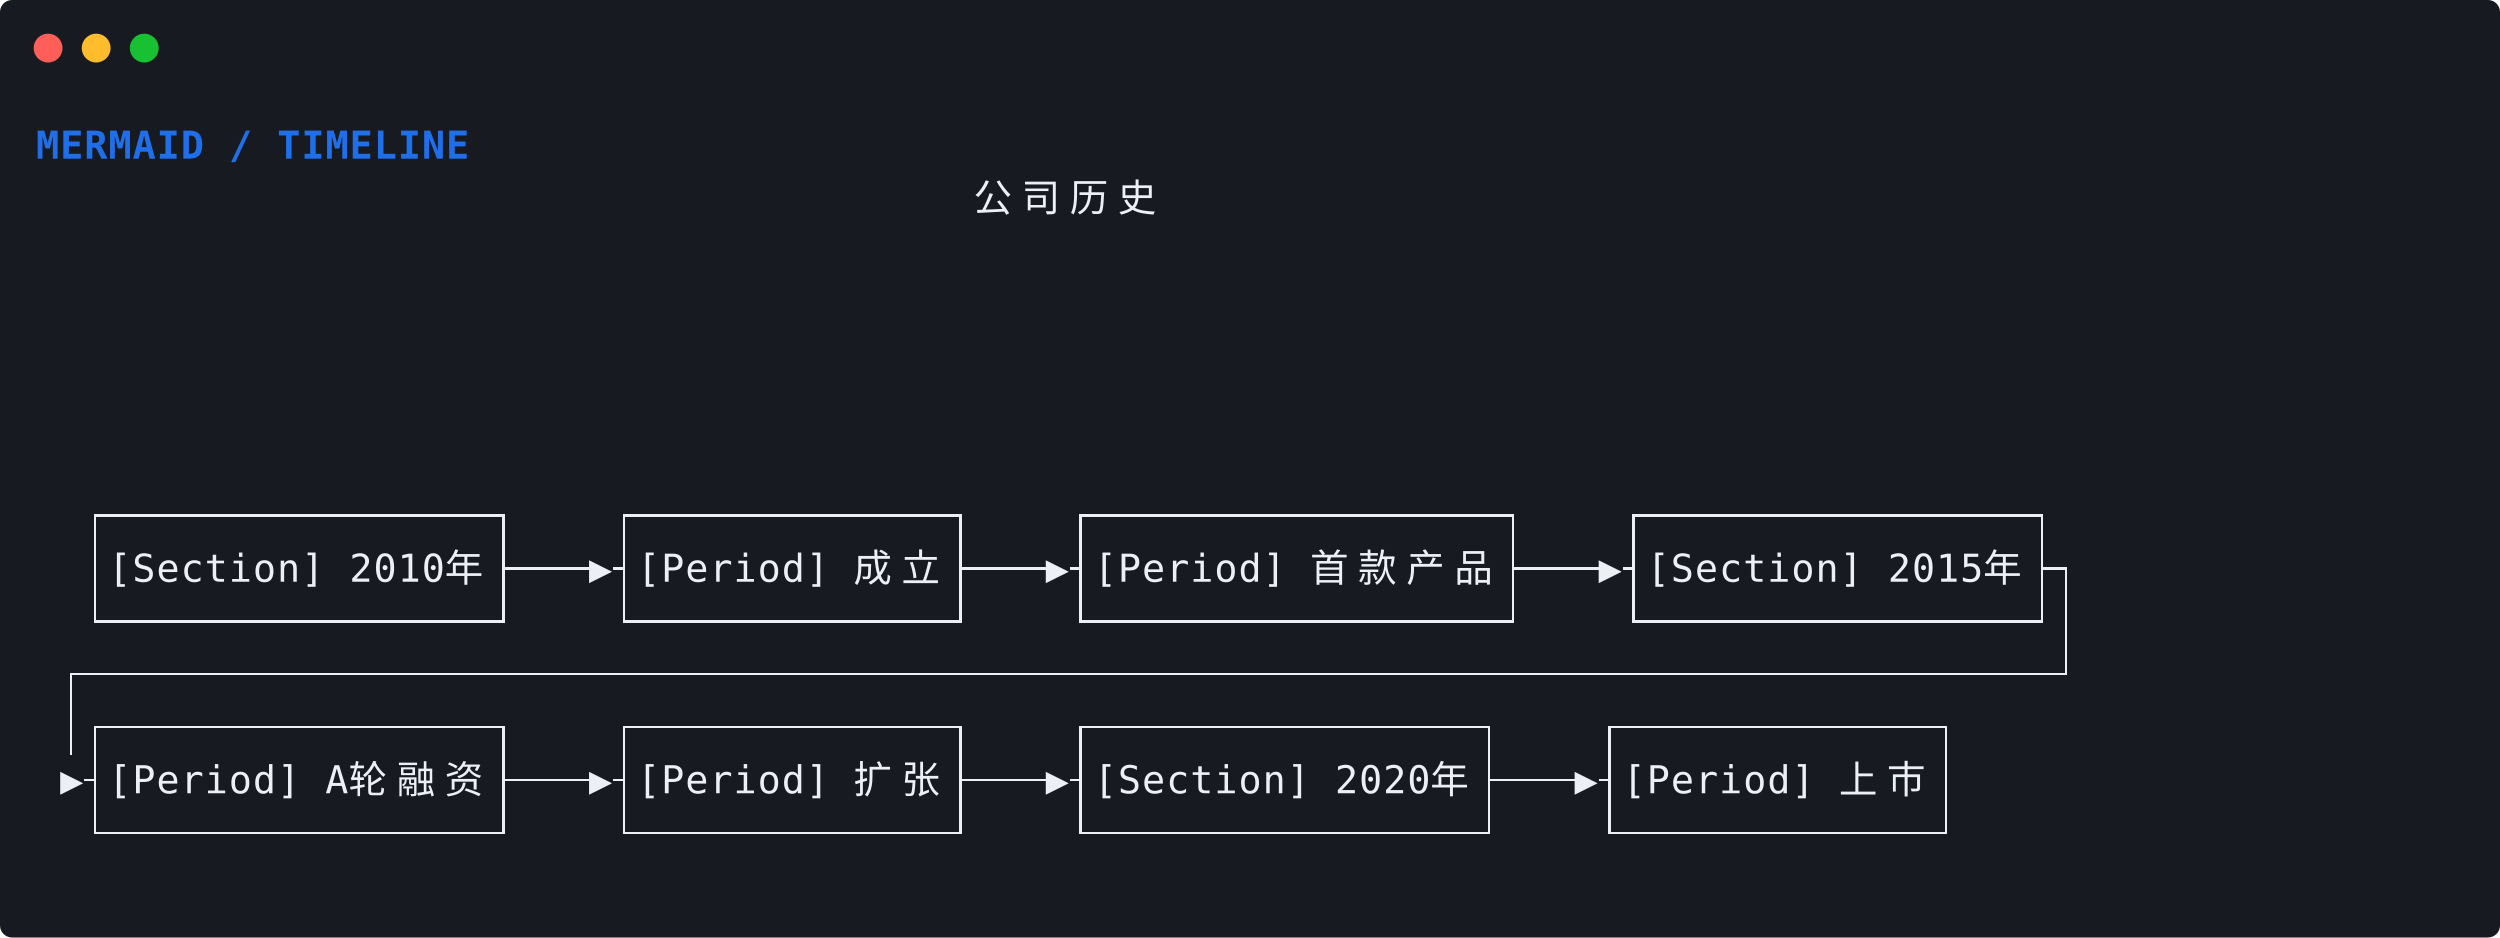
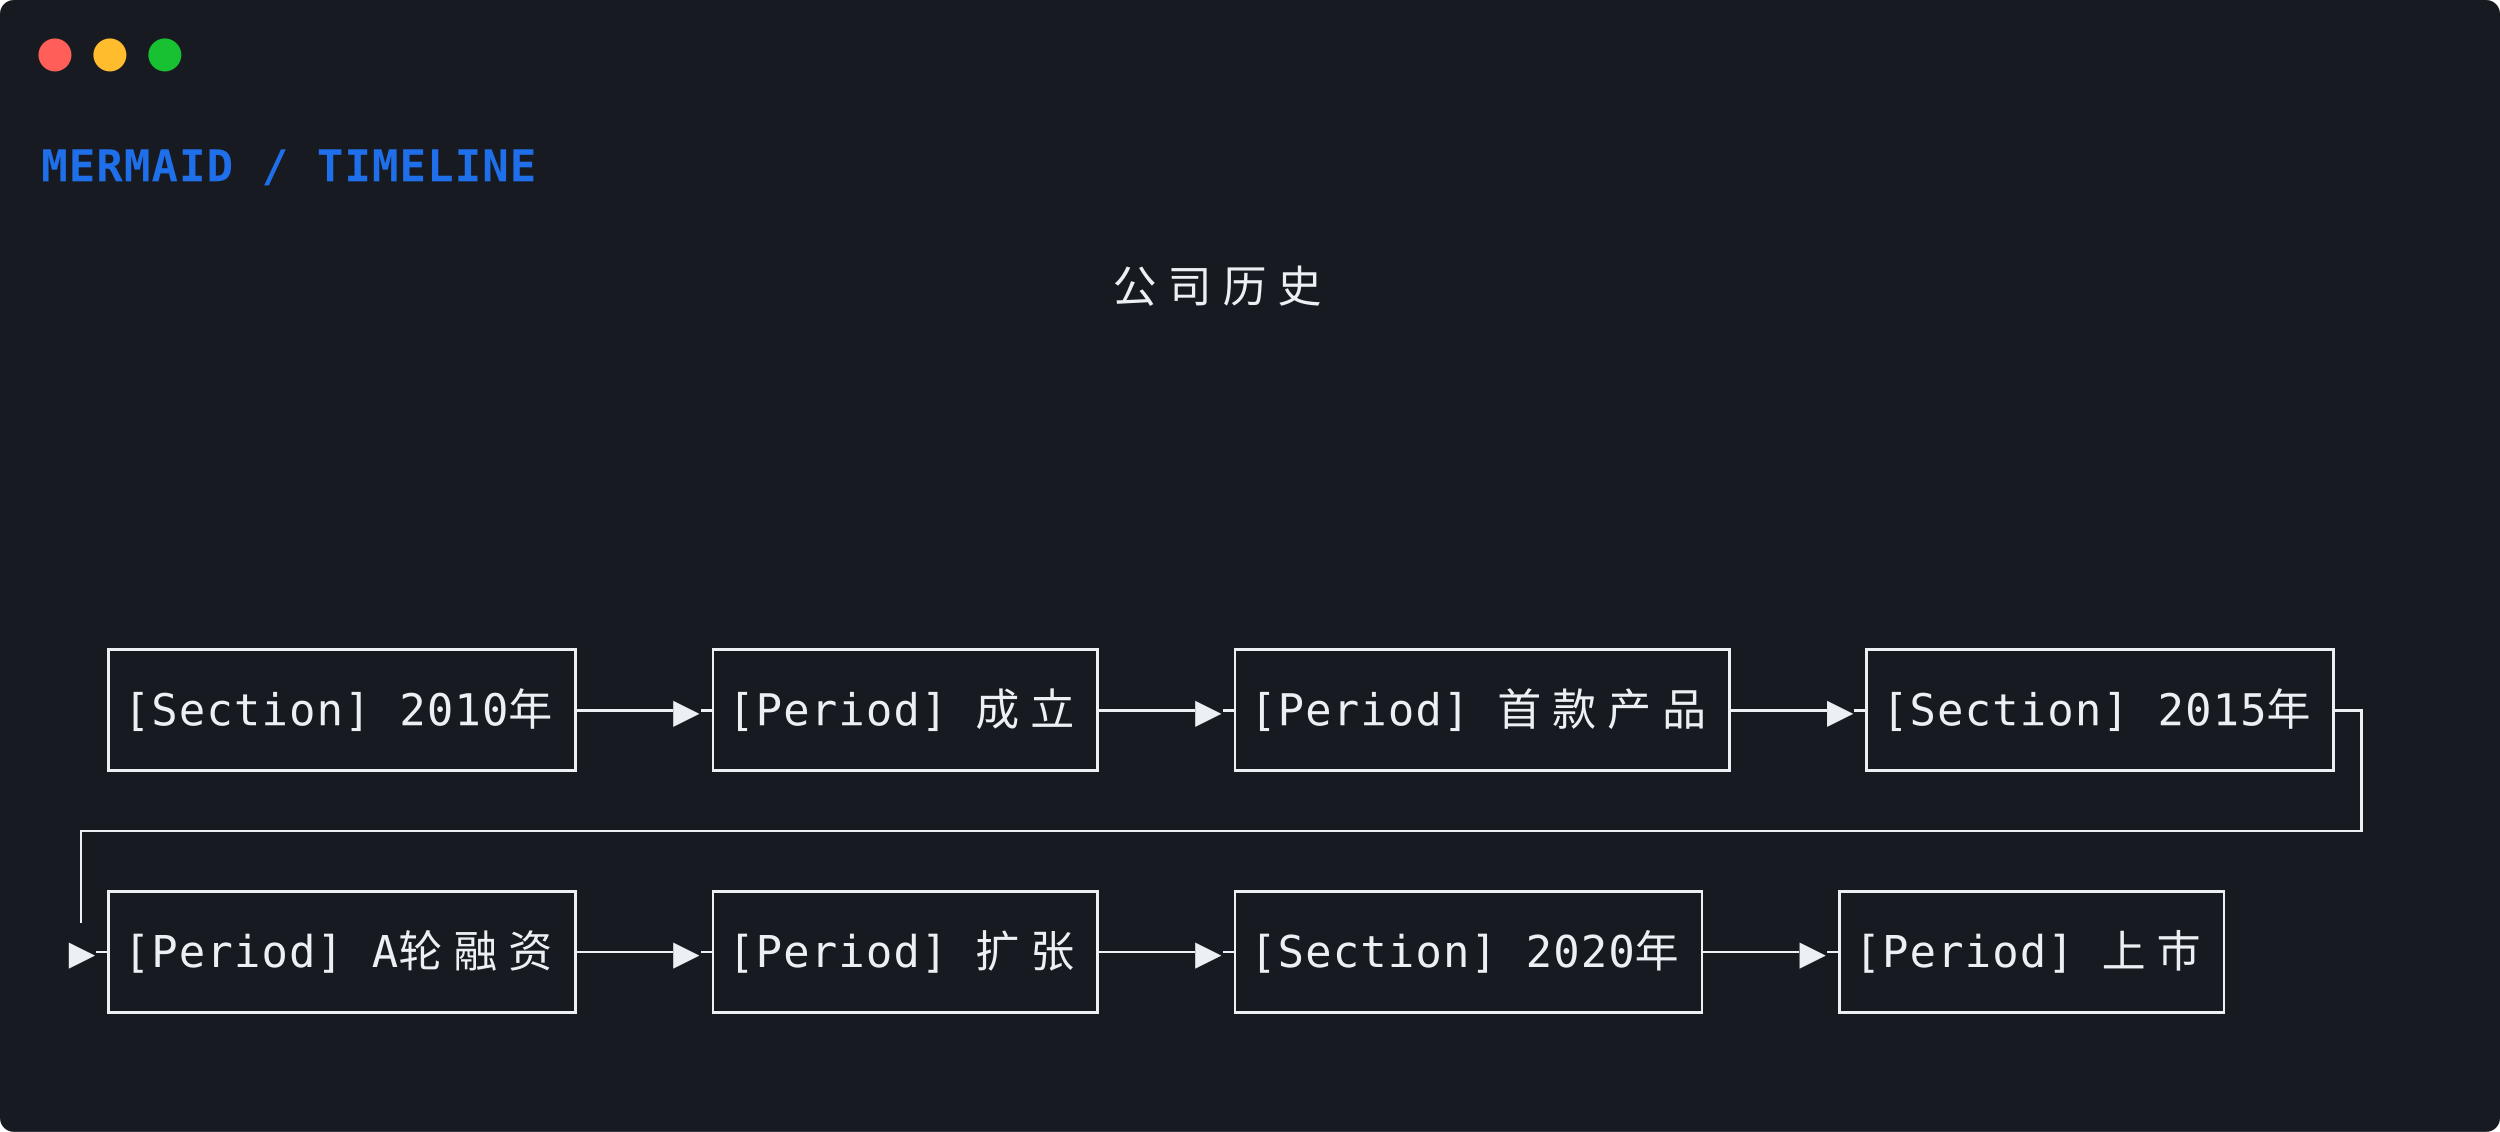
- <svg xmlns="http://www.w3.org/2000/svg" width="1040" height="390" viewBox="0 0 1040 390">
-   <rect width="1040" height="390" rx="5" fill="#171b21" />
+ <svg xmlns="http://www.w3.org/2000/svg" width="910" height="412" viewBox="0 0 910 412">
+   <rect width="910" height="412" rx="5" fill="#171b21" />
  <circle cx="20" cy="20" r="6" fill="#ff5f58" />
  <circle cx="40" cy="20" r="6" fill="#ffbd2e" />
  <circle cx="60" cy="20" r="6" fill="#18c132" />
-   <svg x="15" y="50" width="1000" height="330" viewBox="0 0 1000 330" overflow="hidden">
+   <svg x="15" y="50" width="870" height="352" viewBox="0 0 870 352" overflow="hidden">
    <style>.s0{fill:#1f6feb;font-weight:700}text{white-space:pre;font-kerning:none;font-variant-ligatures:none;font-synthesis:none;font-optical-sizing:none;-webkit-font-smoothing:antialiased;text-rendering:optimizeLegibility;text-decoration-skip-ink:none;text-decoration-thickness:1px;text-underline-offset:2px;letter-spacing:0.4px}</style>
    <g font-family="'JetBrains Mono','Fira Code','SF Mono',Menlo,Consolas,'DejaVu Sans Mono','Liberation Mono','Symbols Nerd Font Mono','Symbols Nerd Font','Powerline Symbols','Apple Symbols','Segoe UI Symbol','Noto Sans Symbols 2','Noto Sans Symbols','Apple Color Emoji','Segoe UI Emoji','Noto Color Emoji',monospace" font-size="16" fill="#eceff4" shape-rendering="crispEdges">
      <defs>
        <g id="c">
          <rect width="10" height="22" fill="#6a737d" />
        </g>
      </defs>
      <g class="r">
        <g transform="translate(0 0)">
          <g transform="translate(0 0)">
            <text y="16" class="s0">MERMAID / TIMELINE</text>
          </g>
-           <g transform="translate(0 22)">
+           <g transform="translate(0 44)">
            <text x="390" y="16">公</text>
            <text x="410" y="16">司</text>
            <text x="430" y="16">历</text>
            <text x="450" y="16">史</text>
          </g>
-           <g transform="translate(0 154)">
+           <g transform="translate(0 176)">
            <path d="M24 10h6v1H24M24 10h1v12H24M30 10h160v1H30M190 10h5v1H190M194 10h1v12H194M244 10h6v1H244M244 10h1v12H244M250 10h130v1H250M380 10h5v1H380M384 10h1v12H384M434 10h6v1H434M434 10h1v12H434M440 10h170v1H440M610 10h5v1H610M614 10h1v12H614M664 10h6v1H664M664 10h1v12H664M670 10h160v1H670M830 10h5v1H830M834 10h1v12H834" />
          </g>
-           <g transform="translate(0 176)">
+           <g transform="translate(0 198)">
            <path d="M24 0h1v22H24M194 10h6v1H194M194 0h1v22H194M200 10h30v1H200M240 10h5v1H240M244 0h1v22H244M384 10h6v1H384M384 0h1v22H384M390 10h30v1H390M430 10h5v1H430M434 0h1v22H434M614 10h6v1H614M614 0h1v22H614M620 10h30v1H620M660 10h5v1H660M664 0h1v22H664M834 10h6v1H834M834 0h1v22H834M840 10h5v1H840M844 10h1v12H844" />
            <text x="30" y="16">[Section] 2010</text>
            <text x="170" y="16">年</text>
            <text x="230" y="16">▶</text>
            <text x="250" y="16">[Period]</text>
            <text x="340" y="16">成</text>
            <text x="360" y="16">立</text>
            <text x="420" y="16">▶</text>
            <text x="440" y="16">[Period]</text>
            <text x="530" y="16">首</text>
            <text x="550" y="16">款</text>
            <text x="570" y="16">产</text>
            <text x="590" y="16">品</text>
            <text x="650" y="16">▶</text>
            <text x="670" y="16">[Section] 2015</text>
            <text x="810" y="16">年</text>
          </g>
-           <g transform="translate(0 198)">
+           <g transform="translate(0 220)">
            <path d="M24 10h6v1H24M24 0h1v11H24M30 10h160v1H30M190 10h5v1H190M194 0h1v11H194M244 10h6v1H244M244 0h1v11H244M250 10h130v1H250M380 10h5v1H380M384 0h1v11H384M434 10h6v1H434M434 0h1v11H434M440 10h170v1H440M610 10h5v1H610M614 0h1v11H614M664 10h6v1H664M664 0h1v11H664M670 10h160v1H670M830 10h5v1H830M834 0h1v11H834M844 0h1v22H844" />
          </g>
-           <g transform="translate(0 220)">
+           <g transform="translate(0 242)">
            <path d="M14 10h6v1H14M14 10h1v12H14M20 10h820v1H20M840 10h5v1H840M844 0h1v11H844" />
          </g>
-           <g transform="translate(0 242)">
+           <g transform="translate(0 264)">
            <path d="M14 0h1v22H14M24 10h6v1H24M24 10h1v12H24M30 10h160v1H30M190 10h5v1H190M194 10h1v12H194M244 10h6v1H244M244 10h1v12H244M250 10h130v1H250M380 10h5v1H380M384 10h1v12H384M434 10h6v1H434M434 10h1v12H434M440 10h160v1H440M600 10h5v1H600M604 10h1v12H604M654 10h6v1H654M654 10h1v12H654M660 10h130v1H660M790 10h5v1H790M794 10h1v12H794" />
          </g>
-           <g transform="translate(0 264)">
+           <g transform="translate(0 286)">
            <path d="M20 10h5v1H20M24 0h1v22H24M194 10h6v1H194M194 0h1v22H194M200 10h30v1H200M240 10h5v1H240M244 0h1v22H244M384 10h6v1H384M384 0h1v22H384M390 10h30v1H390M430 10h5v1H430M434 0h1v22H434M604 10h6v1H604M604 0h1v22H604M610 10h30v1H610M650 10h5v1H650M654 0h1v22H654M794 0h1v22H794" />
            <text x="10" y="16">▶</text>
            <text x="30" y="16">[Period] A</text>
            <text x="130" y="16">轮</text>
            <text x="150" y="16">融</text>
            <text x="170" y="16">资</text>
            <text x="230" y="16">▶</text>
            <text x="250" y="16">[Period]</text>
            <text x="340" y="16">扩</text>
            <text x="360" y="16">张</text>
            <text x="420" y="16">▶</text>
            <text x="440" y="16">[Section] 2020</text>
            <text x="580" y="16">年</text>
            <text x="640" y="16">▶</text>
            <text x="660" y="16">[Period]</text>
            <text x="750" y="16">上</text>
            <text x="770" y="16">市</text>
          </g>
-           <g transform="translate(0 286)">
+           <g transform="translate(0 308)">
            <path d="M24 10h6v1H24M24 0h1v11H24M30 10h160v1H30M190 10h5v1H190M194 0h1v11H194M244 10h6v1H244M244 0h1v11H244M250 10h130v1H250M380 10h5v1H380M384 0h1v11H384M434 10h6v1H434M434 0h1v11H434M440 10h160v1H440M600 10h5v1H600M604 0h1v11H604M654 10h6v1H654M654 0h1v11H654M660 10h130v1H660M790 10h5v1H790M794 0h1v11H794" />
          </g>
        </g>
      </g>
    </g>
  </svg>
</svg>
